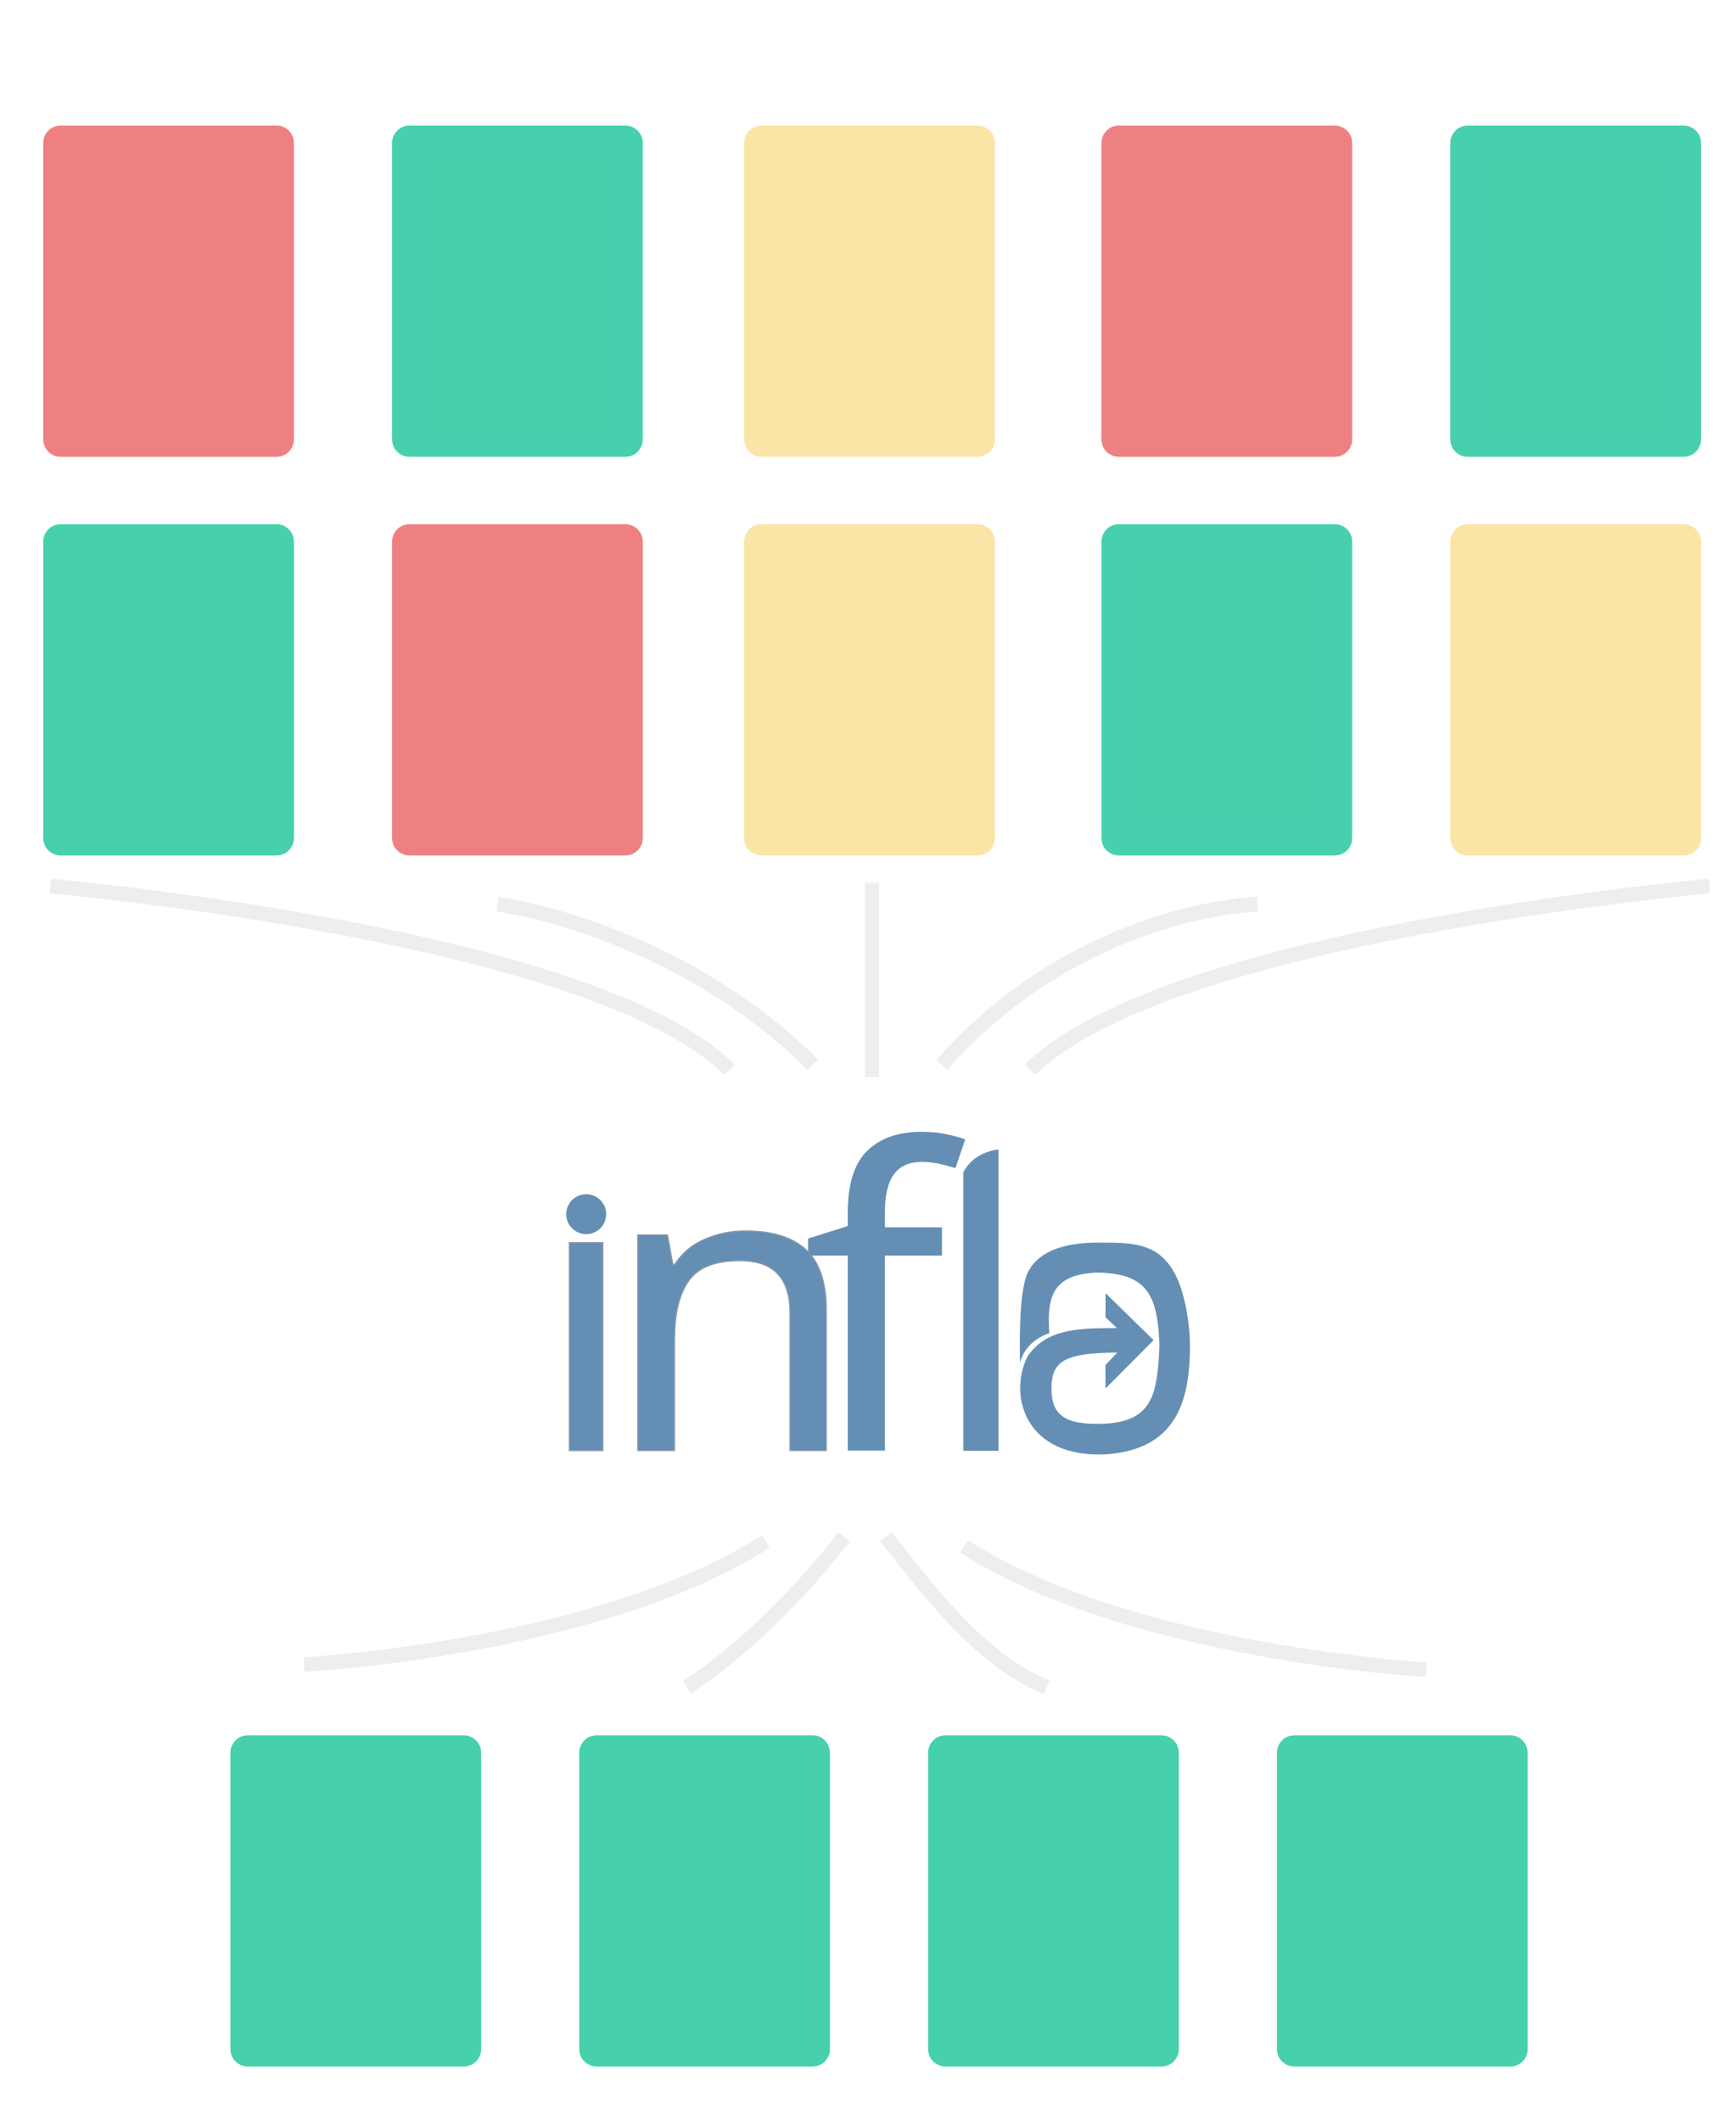
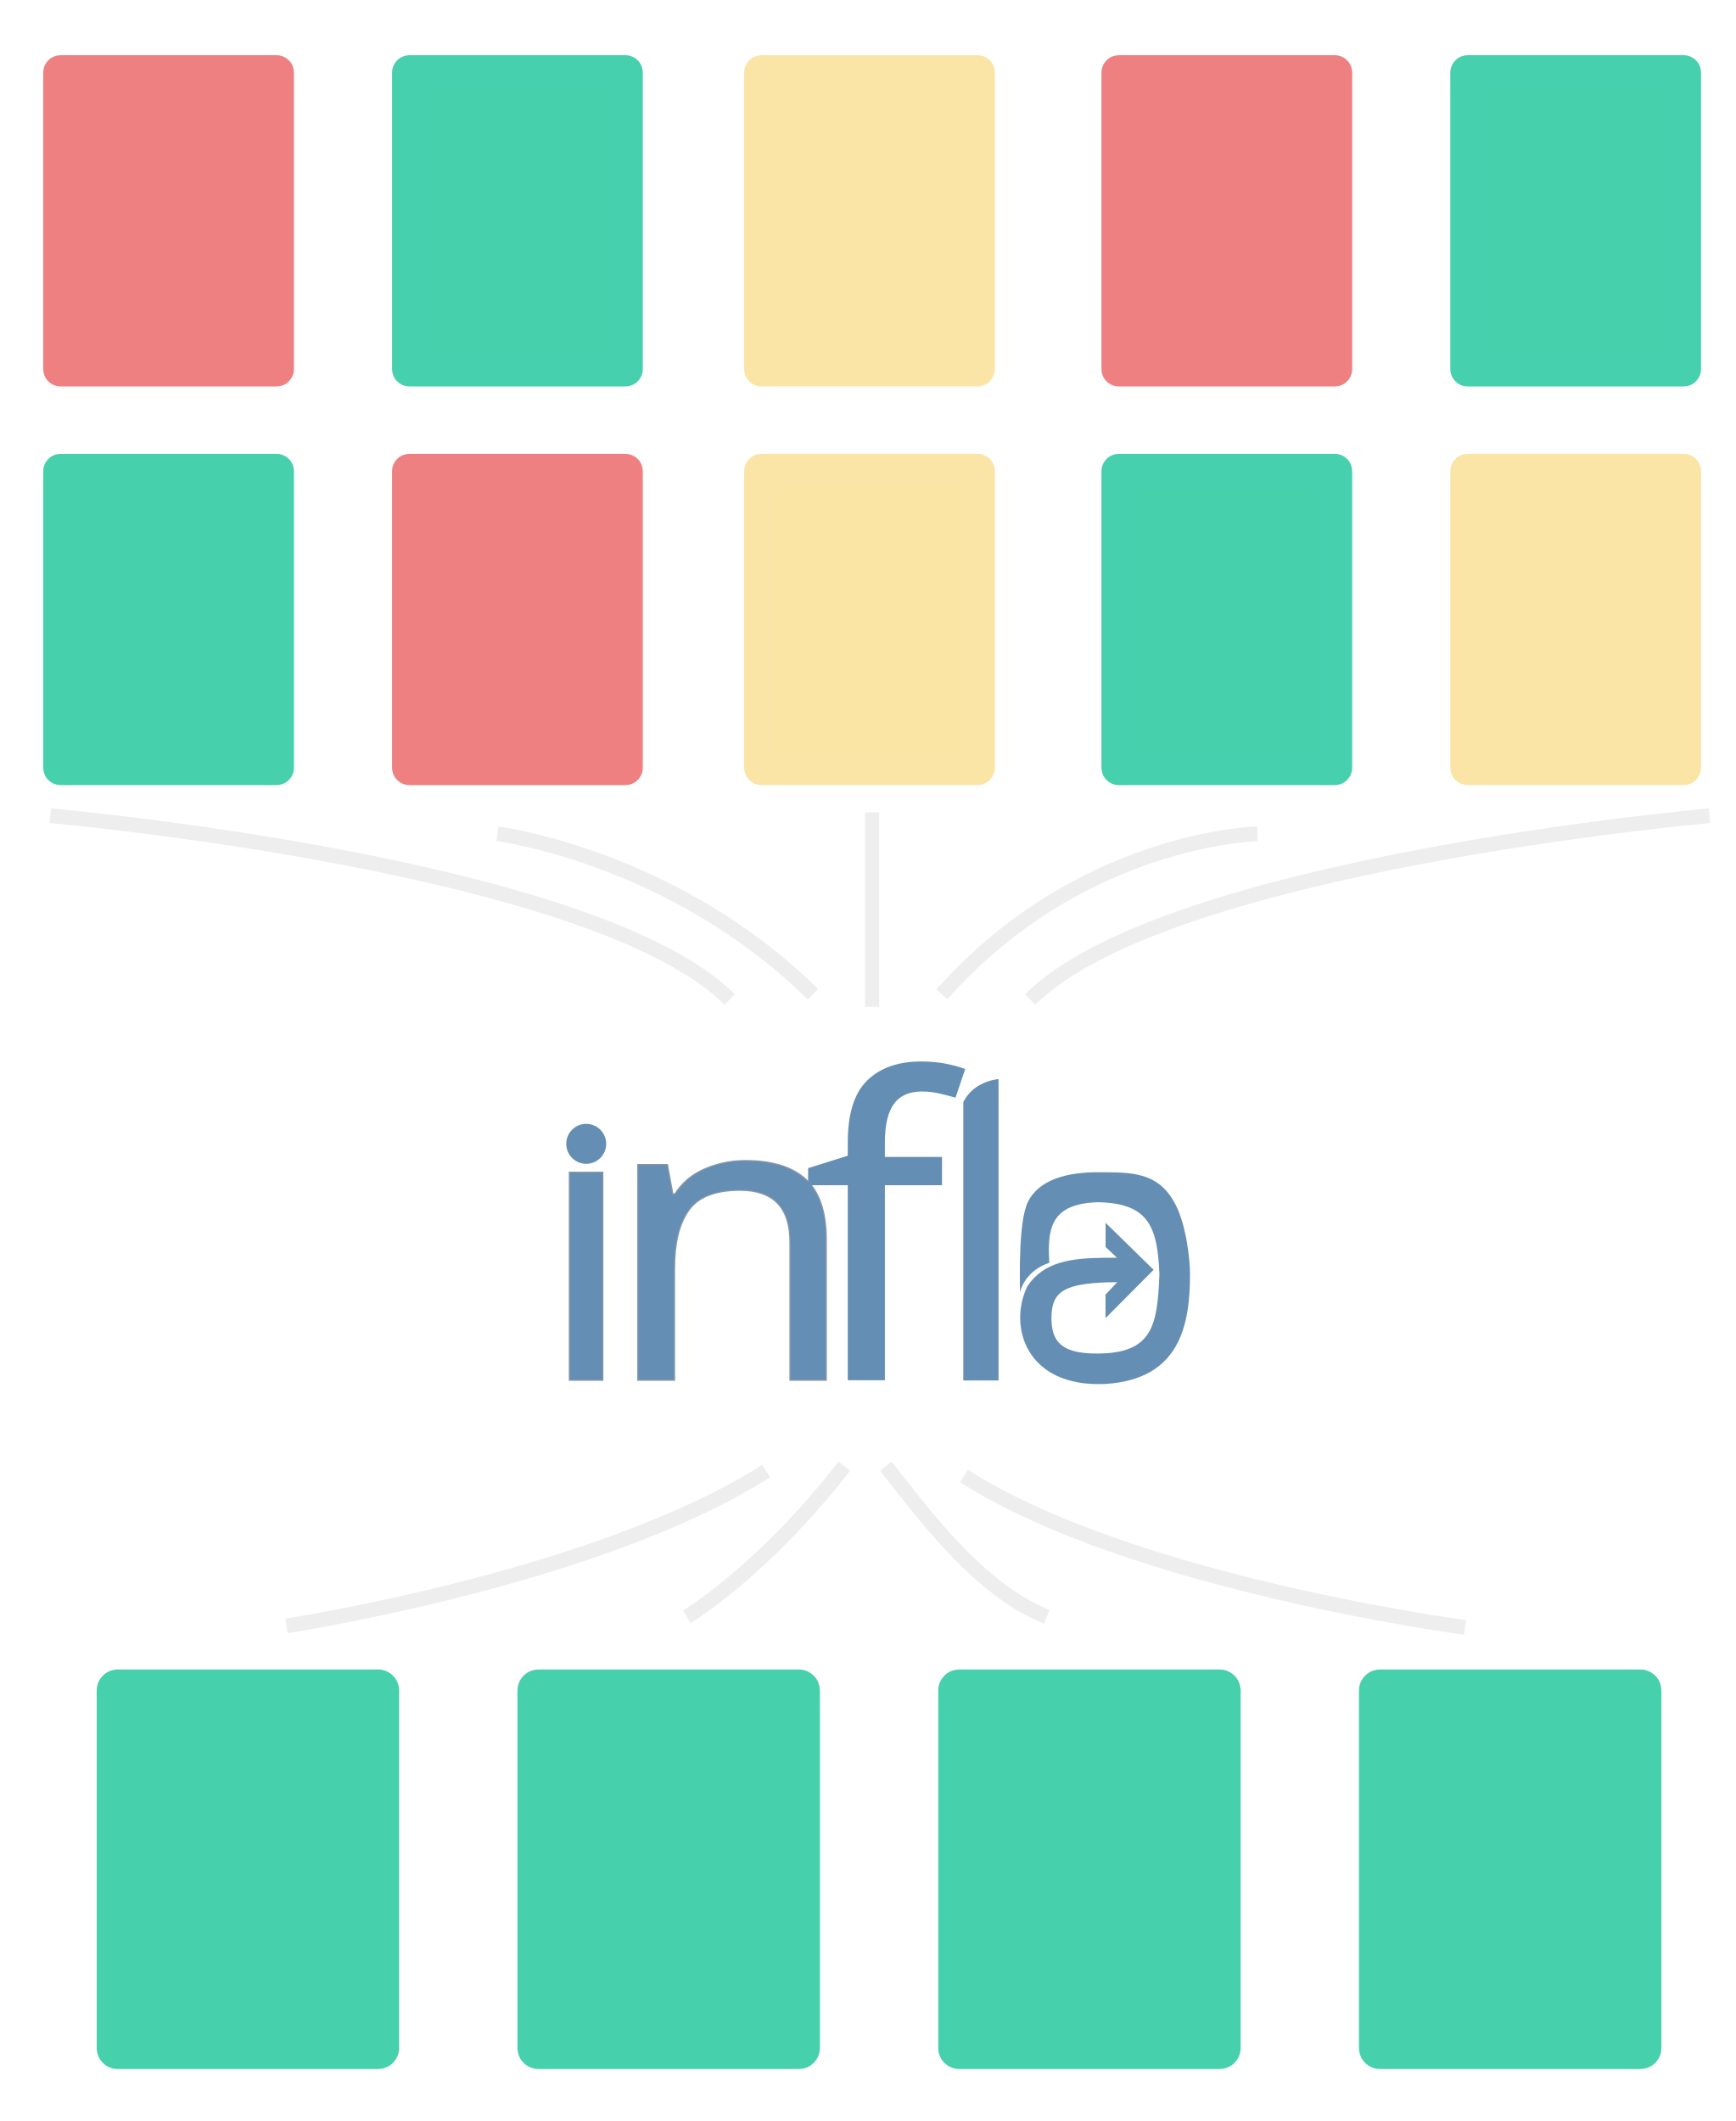
<svg xmlns="http://www.w3.org/2000/svg" xmlns:ns1="http://www.openswatchbook.org/uri/2009/osb" xmlns:xlink="http://www.w3.org/1999/xlink" width="261mm" height="319mm" viewBox="0 0 261 319" version="1.1" id="svg8">
  <defs id="defs2">
    <linearGradient id="linearGradient2931" ns1:paint="solid">
      <stop style="stop-color:#447baf;stop-opacity:1;" offset="0" id="stop2929" />
    </linearGradient>
    <linearGradient id="linearGradient2897" ns1:paint="solid">
      <stop style="stop-color:#60b3ff;stop-opacity:1;" offset="0" id="stop2895" />
    </linearGradient>
    <linearGradient xlink:href="#linearGradient2931" id="linearGradient2933" x1="81.476" y1="163.106" x2="135.683" y2="163.106" gradientUnits="userSpaceOnUse" />
    <linearGradient xlink:href="#linearGradient2931" id="linearGradient2947" gradientUnits="userSpaceOnUse" x1="81.476" y1="163.106" x2="135.683" y2="163.106" gradientTransform="matrix(6.744525,0,0,1.358733,-533.6473,-182.0926)" />
    <clipPath clipPathUnits="userSpaceOnUse" id="clipPath2975">
      <path clip-path="none" id="path2977" d="m 80.078,126.721 h 54.024 v 9.923 l -23.574,17.869 c 2.925,9.702 1.544,33.898 -1.086,40.186 l -2.716,1.848 -2.469,2.052 -1.32,0.89 V 155.387 L 79.894,136.093 Z" style="fill:url(#linearGradient2979);fill-opacity:1;fill-rule:evenodd;stroke:#447baf;stroke-width:3.639;stroke-linecap:round;stroke-linejoin:round;stroke-miterlimit:4;stroke-dasharray:none;stroke-opacity:1;paint-order:fill markers stroke" />
    </clipPath>
    <linearGradient xlink:href="#linearGradient2931" id="linearGradient2979" gradientUnits="userSpaceOnUse" gradientTransform="translate(-1.581299,-0.00206706)" x1="81.476" y1="163.106" x2="135.683" y2="163.106" />
    <clipPath clipPathUnits="userSpaceOnUse" id="clipPath3900">
      <path style="fill:none;stroke:#000000;stroke-width:0.995px;stroke-linecap:butt;stroke-linejoin:miter;stroke-opacity:1" d="m 383.945,192.545 c 0,0 -76.631,202.348 -0.017,221.72 33.635,8.505 48.565,11.925 48.565,11.925 l -12.49,-275.08 c 0,0 -36.057,0.808 -36.057,41.435 z" id="path3902" />
    </clipPath>
  </defs>
  <g id="layer1" transform="translate(0,22)">
-     <rect style="opacity:1;fill:#ee8081;fill-opacity:1;stroke:#ee8081;stroke-width:5.154;stroke-linecap:round;stroke-linejoin:round;stroke-miterlimit:4;stroke-dasharray:none;stroke-opacity:1;paint-order:fill markers stroke" id="rect817" width="32.554" height="44.667" x="9.075" y="-0.538" ry="0.034" />
-     <rect ry="0.034" y="-0.538" x="61.537" height="44.667" width="32.554" id="rect819" style="opacity:1;fill:#46d0ac;fill-opacity:1;stroke:#46d0ae;stroke-width:5.154;stroke-linecap:round;stroke-linejoin:round;stroke-miterlimit:4;stroke-dasharray:none;stroke-opacity:1;paint-order:fill markers stroke" />
-     <rect style="opacity:1;fill:#fae5a6;fill-opacity:1;stroke:#fae5a6;stroke-width:5.154;stroke-linecap:round;stroke-linejoin:round;stroke-miterlimit:4;stroke-dasharray:none;stroke-opacity:1;paint-order:fill markers stroke" id="rect821" width="32.554" height="44.667" x="114.488" y="-0.538" ry="0.034" />
-     <rect ry="0.034" y="-0.538" x="168.219" height="44.667" width="32.554" id="rect823" style="opacity:1;fill:#ee8081;fill-opacity:1;stroke:#ee8081;stroke-width:5.154;stroke-linecap:round;stroke-linejoin:round;stroke-miterlimit:4;stroke-dasharray:none;stroke-opacity:1;paint-order:fill markers stroke" />
-     <rect style="opacity:1;fill:#46d0ac;fill-opacity:1;stroke:#46d0ae;stroke-width:5.154;stroke-linecap:round;stroke-linejoin:round;stroke-miterlimit:4;stroke-dasharray:none;stroke-opacity:1;paint-order:fill markers stroke" id="rect825" width="32.554" height="44.667" x="220.681" y="-0.538" ry="0.034" />
-     <rect ry="0.034" y="59.418" x="9.075" height="44.667" width="32.554" id="rect833" style="opacity:1;fill:#46d0ac;fill-opacity:1;stroke:#46d0ac;stroke-width:5.154;stroke-linecap:round;stroke-linejoin:round;stroke-miterlimit:4;stroke-dasharray:none;stroke-opacity:1;paint-order:fill markers stroke" />
-     <rect style="opacity:1;fill:#ee8081;fill-opacity:1;stroke:#ee8081;stroke-width:5.154;stroke-linecap:round;stroke-linejoin:round;stroke-miterlimit:4;stroke-dasharray:none;stroke-opacity:1;paint-order:fill markers stroke" id="rect835" width="32.554" height="44.667" x="61.537" y="59.418" ry="0.034" />
-     <rect ry="0.034" y="59.418" x="114.488" height="44.667" width="32.554" id="rect837" style="opacity:1;fill:#fae5a4;fill-opacity:1;stroke:#fae5a6;stroke-width:5.154;stroke-linecap:round;stroke-linejoin:round;stroke-miterlimit:4;stroke-dasharray:none;stroke-opacity:1;paint-order:fill markers stroke" />
-     <rect style="opacity:1;fill:#46d0ac;fill-opacity:1;stroke:#46d0ae;stroke-width:5.154;stroke-linecap:round;stroke-linejoin:round;stroke-miterlimit:4;stroke-dasharray:none;stroke-opacity:1;paint-order:fill markers stroke" id="rect839" width="32.554" height="44.667" x="168.219" y="59.418" ry="0.034" />
-     <rect ry="0.034" y="59.418" x="220.681" height="44.667" width="32.554" id="rect841" style="opacity:1;fill:#fae5a6;fill-opacity:1;stroke:#fae5a6;stroke-width:5.154;stroke-linecap:round;stroke-linejoin:round;stroke-miterlimit:4;stroke-dasharray:none;stroke-opacity:1;paint-order:fill markers stroke" />
-     <path style="fill:#000000;fill-opacity:0;fill-rule:evenodd;stroke:#919191;stroke-width:2.216;stroke-linecap:butt;stroke-linejoin:miter;stroke-miterlimit:4;stroke-dasharray:none;stroke-opacity:0.15" d="m 7.564,111.27 c 0,0 81.724,7.197 102.165,27.637" id="path843" />
-     <path style="fill:#000000;fill-opacity:0;fill-rule:evenodd;stroke:#919191;stroke-width:2.216;stroke-linecap:butt;stroke-linejoin:miter;stroke-miterlimit:4;stroke-dasharray:none;stroke-opacity:0.15" d="m 74.8,113.989 c 0,0 26.431,3.36 47.454,24.138" id="path845" />
-     <path id="path847" d="m 257.085,111.27 c 0,0 -81.725,7.197 -102.165,27.637" style="fill:#000000;fill-opacity:0;fill-rule:evenodd;stroke:#919191;stroke-width:2.216;stroke-linecap:butt;stroke-linejoin:miter;stroke-miterlimit:4;stroke-dasharray:none;stroke-opacity:0.15" />
-     <path id="path849" d="m 189.1,113.989 c 0,0 -26.498,0.535 -47.454,24.138" style="fill:#000000;fill-opacity:0;fill-rule:evenodd;stroke:#919191;stroke-width:2.216;stroke-linecap:butt;stroke-linejoin:miter;stroke-miterlimit:4;stroke-dasharray:none;stroke-opacity:0.15" />
-     <rect ry="0.034" y="241.566" x="37.226" height="44.667" width="32.554" id="rect833-9" style="opacity:1;fill:#46d0ac;fill-opacity:1;stroke:#46d0ac;stroke-width:5.154;stroke-linecap:round;stroke-linejoin:round;stroke-miterlimit:4;stroke-dasharray:none;stroke-opacity:1;paint-order:fill markers stroke" />
-     <path style="fill:none;fill-rule:evenodd;stroke:#000000;stroke-width:2.216;stroke-linecap:butt;stroke-linejoin:miter;stroke-miterlimit:4;stroke-dasharray:none;stroke-opacity:1" d="M 270.681,142.397 Z" id="path1405" />
-     <path id="path1415" d="m 45.708,228.356 c 0,0 44.252,-2.379 69.51,-18.537" style="fill:#000000;fill-opacity:0;fill-rule:evenodd;stroke:#919191;stroke-width:2.216;stroke-linecap:butt;stroke-linejoin:miter;stroke-miterlimit:4;stroke-dasharray:none;stroke-opacity:0.15" />
-     <path id="path1417" d="m 103.285,231.74 c 0,0 11.281,-6.679 23.686,-22.639" style="fill:#000000;fill-opacity:0;fill-rule:evenodd;stroke:#919191;stroke-width:2.216;stroke-linecap:butt;stroke-linejoin:miter;stroke-miterlimit:4;stroke-dasharray:none;stroke-opacity:0.15" />
-     <path style="fill:#000000;fill-opacity:0;fill-rule:evenodd;stroke:#919191;stroke-width:2.216;stroke-linecap:butt;stroke-linejoin:miter;stroke-miterlimit:4;stroke-dasharray:none;stroke-opacity:0.15" d="m 214.485,229.113 c 0,0 -44.252,-2.379 -69.51,-18.537" id="path1427" />
-     <path style="fill:#000000;fill-opacity:0;fill-rule:evenodd;stroke:#919191;stroke-width:2.216;stroke-linecap:butt;stroke-linejoin:miter;stroke-miterlimit:4;stroke-dasharray:none;stroke-opacity:0.15" d="M 157.421,231.74 C 147.116,227.724 138.47,215.708 133.222,209.101" id="path1429" />
-     <rect style="opacity:1;fill:#46d0ac;fill-opacity:1;stroke:#46d0ac;stroke-width:5.154;stroke-linecap:round;stroke-linejoin:round;stroke-miterlimit:4;stroke-dasharray:none;stroke-opacity:1;paint-order:fill markers stroke" id="rect1431" width="32.554" height="44.667" x="89.687" y="241.566" ry="0.034" />
-     <rect ry="0.034" y="241.566" x="142.149" height="44.667" width="32.554" id="rect1433" style="opacity:1;fill:#46d0ac;fill-opacity:1;stroke:#46d0ac;stroke-width:5.154;stroke-linecap:round;stroke-linejoin:round;stroke-miterlimit:4;stroke-dasharray:none;stroke-opacity:1;paint-order:fill markers stroke" />
-     <rect style="opacity:1;fill:#46d0ac;fill-opacity:1;stroke:#46d0ac;stroke-width:5.154;stroke-linecap:round;stroke-linejoin:round;stroke-miterlimit:4;stroke-dasharray:none;stroke-opacity:1;paint-order:fill markers stroke" id="rect1435" width="32.554" height="44.667" x="194.611" y="241.566" ry="0.034" />
-     <path style="fill:#000000;fill-opacity:0.149;fill-rule:evenodd;stroke:#919191;stroke-width:2.113;stroke-linecap:butt;stroke-linejoin:miter;stroke-miterlimit:4;stroke-dasharray:none;stroke-opacity:0.15" d="m 131.151,110.762 v 29.236" id="path848" />
-     <rect style="fill:#648eb3;fill-opacity:1;fill-rule:evenodd;stroke:#8897ab;stroke-width:0.176;stroke-opacity:1" id="rect2987" width="5.031" height="31.281" x="85.624" y="164.89" />
-     <path style="fill:#648eb3;fill-opacity:1;stroke:none;stroke-width:0.176" d="m 153.382,182.921 c 0.019,-1.835 -0.271,-10.569 1.204,-13.569 1.696,-3.449 6.059,-4.486 10.673,-4.462 4.734,0.025 8.708,-0.096 11.249,4.368 1.886,3.154 2.453,8.86 2.453,10.91 0,7.772 -1.533,15.852 -12.706,16.561 -12.044,0.574 -14.655,-8.775 -11.748,-14.692 2.465,-3.709 6.577,-4.242 11.758,-4.283 0.552,-0.004 1.134,-0.014 1.709,-0.01 l -1.709,-1.617 v -3.633 l 7.223,7.067 -7.233,7.272 v -3.536 l 1.762,-1.874 c -7.987,0.05 -9.891,1.321 -9.896,5.435 0.042,3.347 1.289,5.308 6.856,5.3 8.35,-0.011 9.078,-4.172 9.384,-11.909 -0.286,-7.203 -1.644,-10.711 -9.245,-10.848 -7.245,0.198 -7.617,4.137 -7.315,9.111 -1.327,0.425 -3.615,1.629 -4.42,4.409 z" id="path3763" />
-     <text xml:space="preserve" style="font-style:normal;font-weight:normal;font-size:2.117px;line-height:0%;font-family:sans-serif;letter-spacing:0px;word-spacing:0px;fill:#648eb3;fill-opacity:1;stroke:#8897ab;stroke-width:0.176;stroke-opacity:1" x="88.996" y="199.682" id="text3866" transform="scale(1.017895,0.9824194)">
-       <tspan id="tspan3868" x="88.996" y="199.682" style="font-size:61.588px;line-height:1.25;font-family:sans-serif;stroke-width:0.176">n</tspan>
+     <rect style="opacity:1;fill:#ee8081;fill-opacity:1;stroke:#ee8081;stroke-width:5.154;stroke-linecap:round;stroke-linejoin:round;stroke-miterlimit:4;stroke-dasharray:none;stroke-opacity:1;paint-order:fill markers stroke" id="rect817" width="32.554" height="44.667" x="9.075" y="-11.121" ry="0.034" />
+     <rect ry="0.034" y="-11.121" x="61.537" height="44.667" width="32.554" id="rect819" style="opacity:1;fill:#46d0ac;fill-opacity:1;stroke:#46d0ae;stroke-width:5.154;stroke-linecap:round;stroke-linejoin:round;stroke-miterlimit:4;stroke-dasharray:none;stroke-opacity:1;paint-order:fill markers stroke" />
+     <rect style="opacity:1;fill:#fae5a6;fill-opacity:1;stroke:#fae5a6;stroke-width:5.154;stroke-linecap:round;stroke-linejoin:round;stroke-miterlimit:4;stroke-dasharray:none;stroke-opacity:1;paint-order:fill markers stroke" id="rect821" width="32.554" height="44.667" x="114.488" y="-11.121" ry="0.034" />
+     <rect ry="0.034" y="-11.121" x="168.219" height="44.667" width="32.554" id="rect823" style="opacity:1;fill:#ee8081;fill-opacity:1;stroke:#ee8081;stroke-width:5.154;stroke-linecap:round;stroke-linejoin:round;stroke-miterlimit:4;stroke-dasharray:none;stroke-opacity:1;paint-order:fill markers stroke" />
+     <rect style="opacity:1;fill:#46d0ac;fill-opacity:1;stroke:#46d0ae;stroke-width:5.154;stroke-linecap:round;stroke-linejoin:round;stroke-miterlimit:4;stroke-dasharray:none;stroke-opacity:1;paint-order:fill markers stroke" id="rect825" width="32.554" height="44.667" x="220.681" y="-11.121" ry="0.034" />
+     <rect ry="0.034" y="48.835" x="9.075" height="44.667" width="32.554" id="rect833" style="opacity:1;fill:#46d0ac;fill-opacity:1;stroke:#46d0ac;stroke-width:5.154;stroke-linecap:round;stroke-linejoin:round;stroke-miterlimit:4;stroke-dasharray:none;stroke-opacity:1;paint-order:fill markers stroke" />
+     <rect style="opacity:1;fill:#ee8081;fill-opacity:1;stroke:#ee8081;stroke-width:5.154;stroke-linecap:round;stroke-linejoin:round;stroke-miterlimit:4;stroke-dasharray:none;stroke-opacity:1;paint-order:fill markers stroke" id="rect835" width="32.554" height="44.667" x="61.537" y="48.835" ry="0.034" />
+     <rect ry="0.034" y="48.835" x="114.488" height="44.667" width="32.554" id="rect837" style="opacity:1;fill:#fae5a4;fill-opacity:1;stroke:#fae5a6;stroke-width:5.154;stroke-linecap:round;stroke-linejoin:round;stroke-miterlimit:4;stroke-dasharray:none;stroke-opacity:1;paint-order:fill markers stroke" />
+     <rect style="opacity:1;fill:#46d0ac;fill-opacity:1;stroke:#46d0ae;stroke-width:5.154;stroke-linecap:round;stroke-linejoin:round;stroke-miterlimit:4;stroke-dasharray:none;stroke-opacity:1;paint-order:fill markers stroke" id="rect839" width="32.554" height="44.667" x="168.219" y="48.835" ry="0.034" />
+     <rect ry="0.034" y="48.835" x="220.681" height="44.667" width="32.554" id="rect841" style="opacity:1;fill:#fae5a6;fill-opacity:1;stroke:#fae5a6;stroke-width:5.154;stroke-linecap:round;stroke-linejoin:round;stroke-miterlimit:4;stroke-dasharray:none;stroke-opacity:1;paint-order:fill markers stroke" />
+     <path style="fill:#000000;fill-opacity:0;fill-rule:evenodd;stroke:#919191;stroke-width:2.216;stroke-linecap:butt;stroke-linejoin:miter;stroke-miterlimit:4;stroke-dasharray:none;stroke-opacity:0.15" d="m 7.564,100.687 c 0,0 81.724,7.197 102.165,27.637" id="path843" />
+     <path style="fill:#000000;fill-opacity:0;fill-rule:evenodd;stroke:#919191;stroke-width:2.216;stroke-linecap:butt;stroke-linejoin:miter;stroke-miterlimit:4;stroke-dasharray:none;stroke-opacity:0.15" d="m 74.8,103.405 c 0,0 26.431,3.36 47.454,24.138" id="path845" />
+     <path id="path847" d="m 257.085,100.687 c 0,0 -81.725,7.197 -102.165,27.637" style="fill:#000000;fill-opacity:0;fill-rule:evenodd;stroke:#919191;stroke-width:2.216;stroke-linecap:butt;stroke-linejoin:miter;stroke-miterlimit:4;stroke-dasharray:none;stroke-opacity:0.15" />
+     <path id="path849" d="m 189.1,103.405 c 0,0 -26.498,0.535 -47.454,24.138" style="fill:#000000;fill-opacity:0;fill-rule:evenodd;stroke:#919191;stroke-width:2.216;stroke-linecap:butt;stroke-linejoin:miter;stroke-miterlimit:4;stroke-dasharray:none;stroke-opacity:0.15" />
+     <rect ry="0.041" y="232.2" x="17.649" height="53.874" width="39.264" id="rect833-9" style="opacity:1;fill:#46d0ac;fill-opacity:1;stroke:#46d0ac;stroke-width:6.216;stroke-linecap:round;stroke-linejoin:round;stroke-miterlimit:4;stroke-dasharray:none;stroke-opacity:1;paint-order:fill markers stroke" />
+     <path style="fill:none;fill-rule:evenodd;stroke:#000000;stroke-width:2.216;stroke-linecap:butt;stroke-linejoin:miter;stroke-miterlimit:4;stroke-dasharray:none;stroke-opacity:1" d="M 270.681,131.813 Z" id="path1405" />
+     <path id="path1415" d="m 43.062,222.535 c 0,0 46.898,-7.141 72.156,-23.299" style="fill:#000000;fill-opacity:0;fill-rule:evenodd;stroke:#919191;stroke-width:2.216;stroke-linecap:butt;stroke-linejoin:miter;stroke-miterlimit:4;stroke-dasharray:none;stroke-opacity:0.15" />
+     <path id="path1417" d="m 103.285,221.157 c 0,0 11.281,-6.679 23.686,-22.639" style="fill:#000000;fill-opacity:0;fill-rule:evenodd;stroke:#919191;stroke-width:2.216;stroke-linecap:butt;stroke-linejoin:miter;stroke-miterlimit:4;stroke-dasharray:none;stroke-opacity:0.15" />
+     <path style="fill:#000000;fill-opacity:0;fill-rule:evenodd;stroke:#919191;stroke-width:2.216;stroke-linecap:butt;stroke-linejoin:miter;stroke-miterlimit:4;stroke-dasharray:none;stroke-opacity:0.15" d="m 220.306,222.763 c 0,0 -50.073,-6.612 -75.331,-22.77" id="path1427" />
+     <path style="fill:#000000;fill-opacity:0;fill-rule:evenodd;stroke:#919191;stroke-width:2.216;stroke-linecap:butt;stroke-linejoin:miter;stroke-miterlimit:4;stroke-dasharray:none;stroke-opacity:0.15" d="m 157.421,221.157 c -10.306,-4.016 -18.951,-16.032 -24.2,-22.639" id="path1429" />
+     <rect style="opacity:1;fill:#46d0ac;fill-opacity:1;stroke:#46d0ac;stroke-width:6.216;stroke-linecap:round;stroke-linejoin:round;stroke-miterlimit:4;stroke-dasharray:none;stroke-opacity:1;paint-order:fill markers stroke" id="rect1431" width="39.264" height="53.874" x="80.925" y="232.2" ry="0.041" />
+     <rect ry="0.041" y="232.2" x="144.201" height="53.874" width="39.264" id="rect1433" style="opacity:1;fill:#46d0ac;fill-opacity:1;stroke:#46d0ac;stroke-width:6.216;stroke-linecap:round;stroke-linejoin:round;stroke-miterlimit:4;stroke-dasharray:none;stroke-opacity:1;paint-order:fill markers stroke" />
+     <rect style="opacity:1;fill:#46d0ac;fill-opacity:1;stroke:#46d0ac;stroke-width:6.216;stroke-linecap:round;stroke-linejoin:round;stroke-miterlimit:4;stroke-dasharray:none;stroke-opacity:1;paint-order:fill markers stroke" id="rect1435" width="39.264" height="53.874" x="207.477" y="232.2" ry="0.041" />
+     <path style="fill:#000000;fill-opacity:0.149;fill-rule:evenodd;stroke:#919191;stroke-width:2.113;stroke-linecap:butt;stroke-linejoin:miter;stroke-miterlimit:4;stroke-dasharray:none;stroke-opacity:0.15" d="m 131.151,100.178 v 29.236" id="path848" />
+     <rect style="fill:#648eb3;fill-opacity:1;fill-rule:evenodd;stroke:#8897ab;stroke-width:0.176;stroke-opacity:1" id="rect2987" width="5.031" height="31.281" x="85.624" y="154.307" />
+     <path style="fill:#648eb3;fill-opacity:1;stroke:none;stroke-width:0.176" d="m 153.382,172.338 c 0.019,-1.835 -0.271,-10.569 1.204,-13.569 1.696,-3.449 6.059,-4.486 10.673,-4.462 4.734,0.025 8.708,-0.096 11.249,4.368 1.886,3.154 2.453,8.86 2.453,10.91 0,7.772 -1.533,15.852 -12.706,16.561 -12.044,0.574 -14.655,-8.775 -11.748,-14.692 2.465,-3.709 6.577,-4.242 11.758,-4.283 0.552,-0.004 1.134,-0.014 1.709,-0.01 l -1.709,-1.617 v -3.633 l 7.223,7.067 -7.233,7.272 v -3.536 l 1.762,-1.874 c -7.987,0.05 -9.891,1.321 -9.896,5.435 0.042,3.347 1.289,5.308 6.856,5.3 8.35,-0.011 9.078,-4.172 9.384,-11.909 -0.286,-7.203 -1.644,-10.711 -9.245,-10.848 -7.245,0.198 -7.617,4.137 -7.315,9.111 -1.327,0.425 -3.615,1.629 -4.42,4.409 z" id="path3763" />
+     <text xml:space="preserve" style="font-style:normal;font-weight:normal;font-size:2.117px;line-height:0%;font-family:sans-serif;letter-spacing:0px;word-spacing:0px;fill:#648eb3;fill-opacity:1;stroke:#8897ab;stroke-width:0.176;stroke-opacity:1" x="88.996" y="188.909" id="text3866" transform="scale(1.017895,0.9824194)">
+       <tspan id="tspan3868" x="88.996" y="188.909" style="font-size:61.588px;line-height:1.25;font-family:sans-serif;stroke-width:0.176">n</tspan>
    </text>
-     <text xml:space="preserve" style="font-style:normal;font-weight:normal;font-size:2.117px;line-height:0%;font-family:sans-serif;letter-spacing:0px;word-spacing:0px;fill:#648eb3;fill-opacity:1;stroke:none;stroke-width:0.176" x="119.756" y="197.5" id="text3870" transform="scale(1.006771,0.9932749)">
-       <tspan id="tspan3872" x="119.756" y="197.5" style="font-size:63.1px;line-height:1.25;font-family:sans-serif;stroke-width:0.176">f</tspan>
+     <text xml:space="preserve" style="font-style:normal;font-weight:normal;font-size:2.117px;line-height:0%;font-family:sans-serif;letter-spacing:0px;word-spacing:0px;fill:#648eb3;fill-opacity:1;stroke:none;stroke-width:0.176" x="119.756" y="186.845" id="text3870" transform="scale(1.006771,0.9932749)">
+       <tspan id="tspan3872" x="119.756" y="186.845" style="font-size:63.1px;line-height:1.25;font-family:sans-serif;stroke-width:0.176">f</tspan>
    </text>
-     <rect style="fill:#648eb3;fill-opacity:1;stroke:none" id="rect3874" width="30" height="258.571" x="388.571" y="149.505" clip-path="url(#clipPath3900)" transform="matrix(0.1764491,0,0,0.1764491,76.30682,124.2006)" />
-     <circle r="3.005" cy="160.616" cx="88.157" style="fill:#648eb3;fill-opacity:1;stroke:none;stroke-width:0.165" id="path3904" />
+     <rect style="fill:#648eb3;fill-opacity:1;stroke:none" id="rect3874" width="30" height="258.571" x="388.571" y="149.505" clip-path="url(#clipPath3900)" transform="matrix(0.1764491,0,0,0.1764491,76.30682,113.6172)" />
+     <circle r="3.005" cy="150.033" cx="88.157" style="fill:#648eb3;fill-opacity:1;stroke:none;stroke-width:0.165" id="path3904" />
  </g>
</svg>
